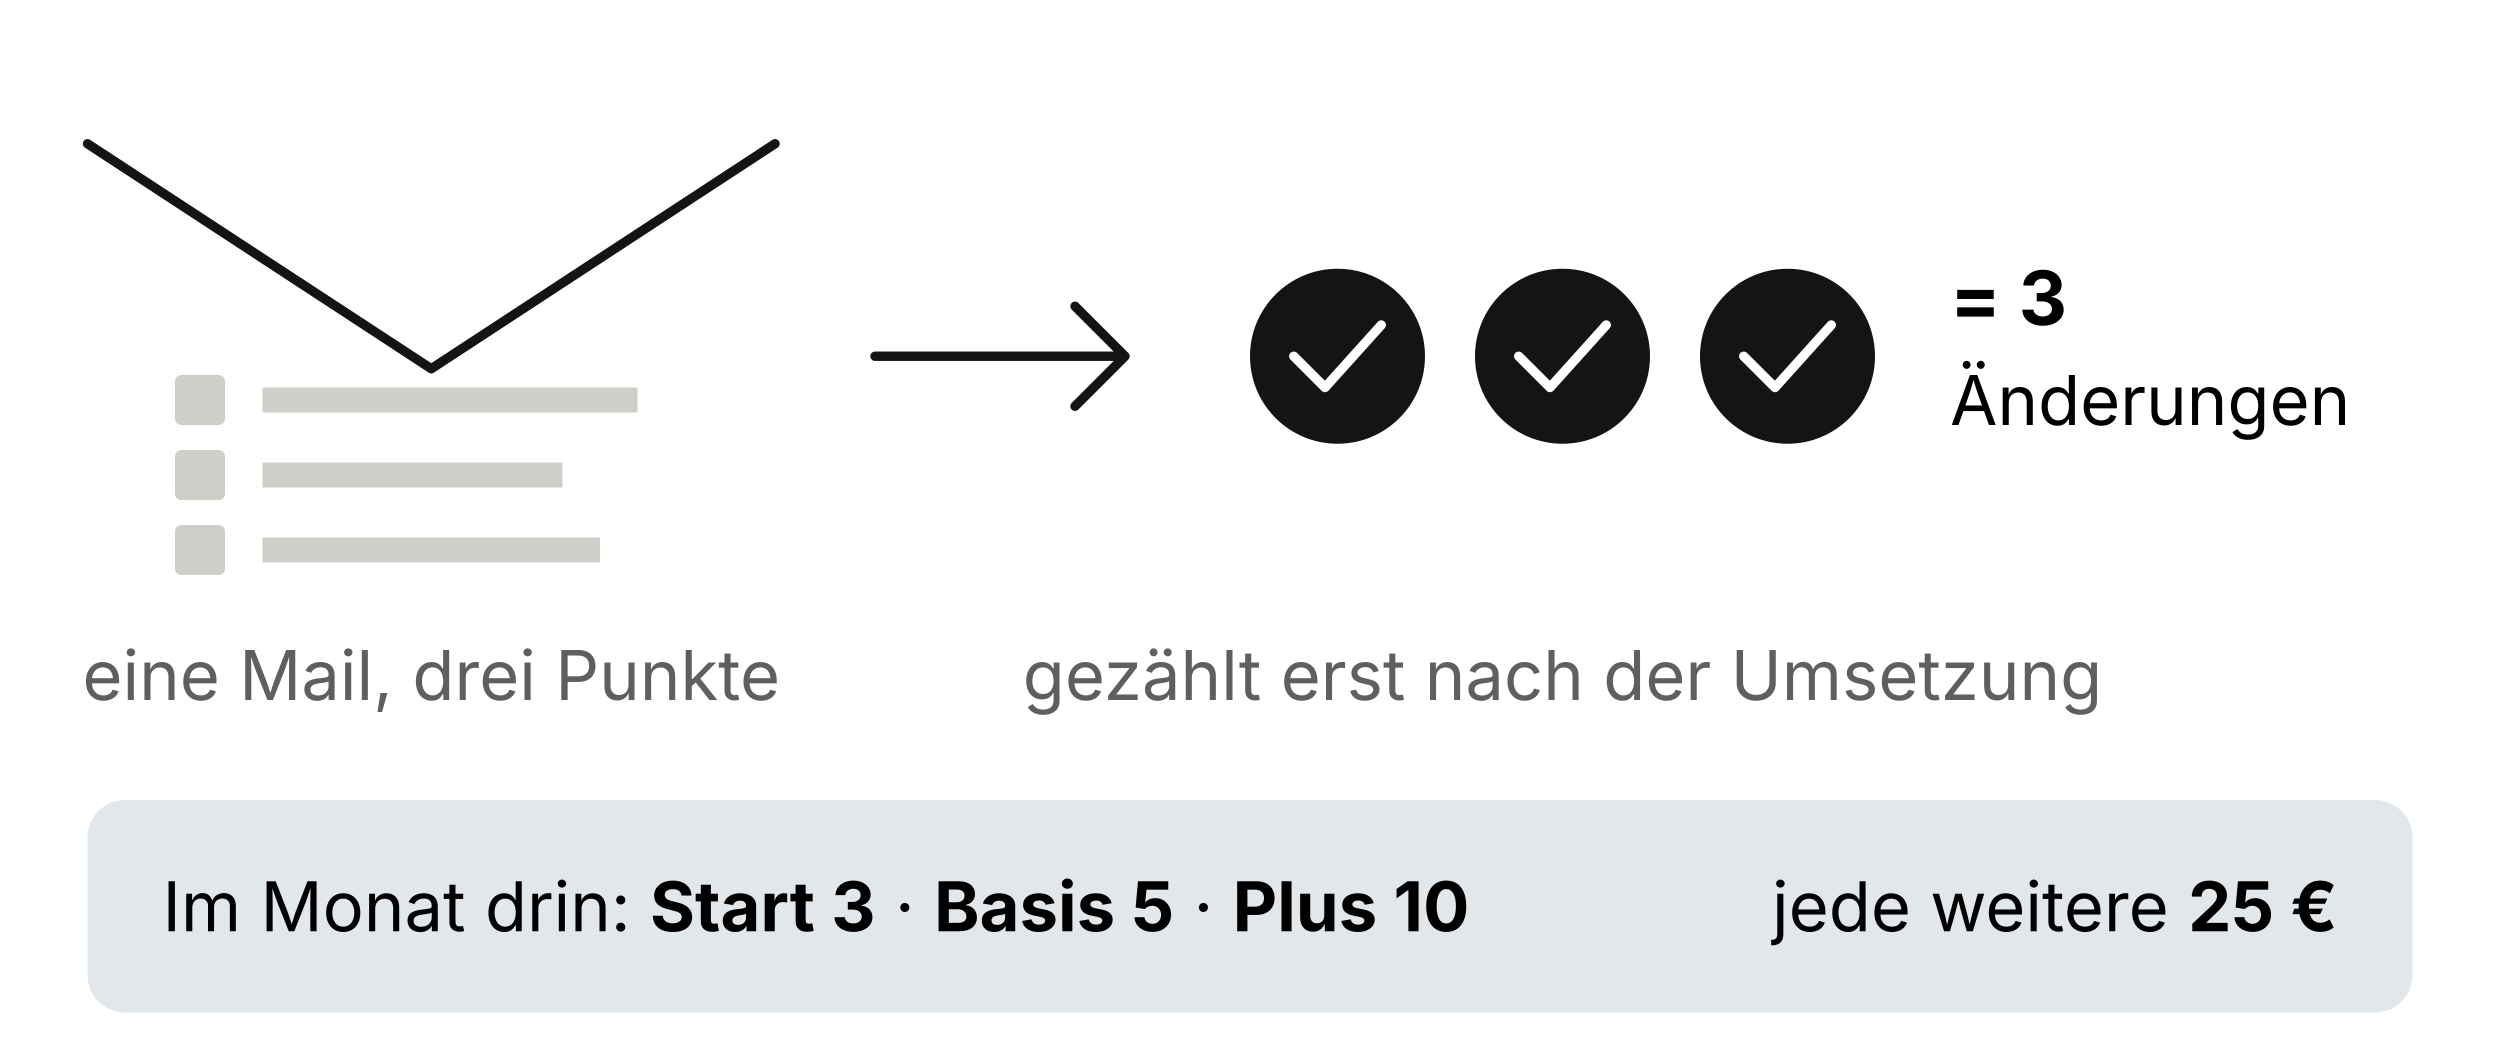
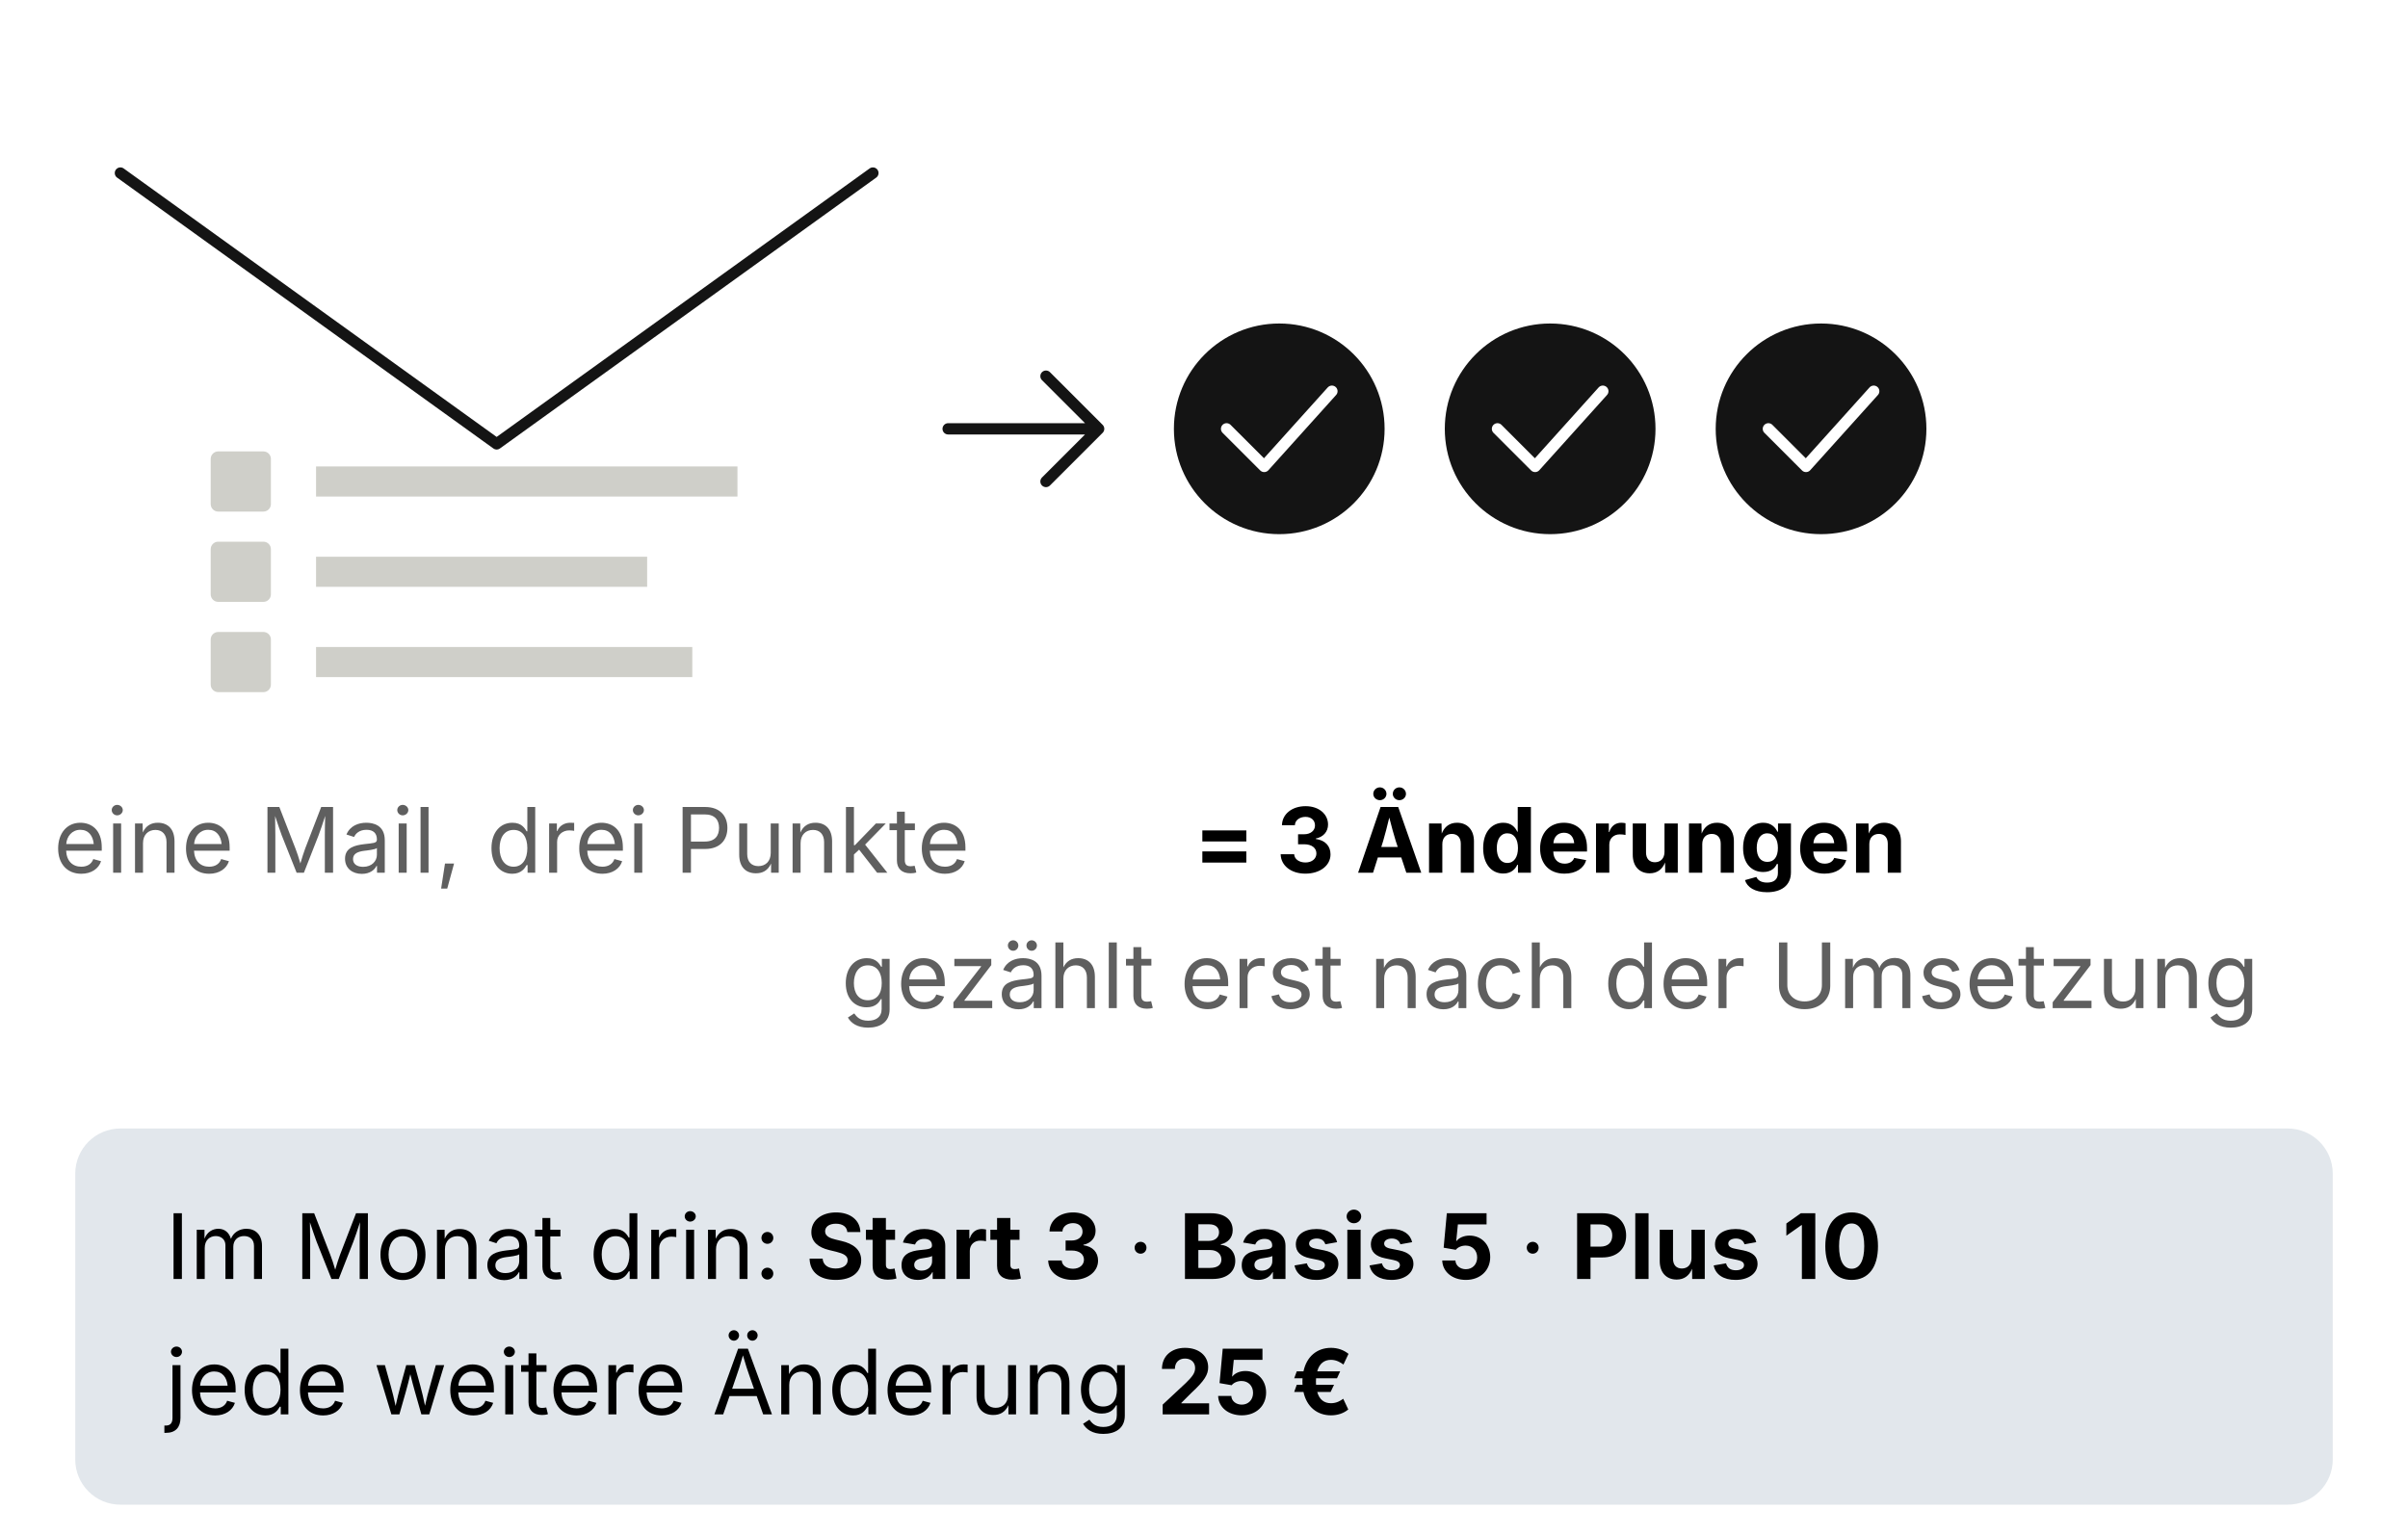
- <svg xmlns="http://www.w3.org/2000/svg" viewBox="0 0 400 170" role="img" aria-labelledby="az-t az-d" fill="currentColor" font-family="Inter, system-ui, sans-serif" font-size="12">
+ <svg xmlns="http://www.w3.org/2000/svg" id="g-az" viewBox="0 0 320 204" role="img" aria-labelledby="az-t az-d" fill="currentColor" font-family="Inter, system-ui, sans-serif" font-size="12">
  <style>
-     .f1{fill:var(--lk-f1,#ece6da)}.f2{fill:var(--lk-f2,#e2e7ec)}.f3{fill:var(--lk-f3,#cfcfc9)}.ink{fill:var(--lk-ink,#141414)}.p{fill:var(--lk-paper,#ffffff)}.on{fill:var(--lk-paper,#ffffff)}
-     .ln{stroke:var(--lk-ink,#141414);stroke-width:1.5;fill:none;stroke-linecap:round;stroke-linejoin:round}.mu{fill:var(--lk-muted,#5f5f5f)}.h{font-weight:700}.s{font-size:11px}
+     #g-az .f2{fill:var(--lk-f2,#e2e7ec)}#g-az .f3{fill:var(--lk-f3,#cfcfc9)}#g-az .ink{fill:var(--lk-ink,#141414)}#g-az .p{fill:var(--lk-paper,#ffffff)}
+     #g-az .ln{stroke:var(--lk-ink,#141414);stroke-width:1.5;fill:none;stroke-linecap:round;stroke-linejoin:round}#g-az .hk{stroke:var(--lk-paper,#ffffff);stroke-width:1.5;fill:none;stroke-linecap:round;stroke-linejoin:round}#g-az .mu{fill:var(--lk-muted,#5f5f5f)}#g-az .h{font-weight:700}
  </style>
-   <rect class="p" x="14" y="18" width="110" height="78" rx="5" />
-   <path class="ln" d="M14 23l55 36 55-36" />
+   <rect class="p" x="16" y="18" width="100" height="78" rx="5" />
+   <path class="ln" d="M16 23l50 36 50-36" />
  <rect class="f3" x="28" y="60" width="8" height="8" rx="1" />
-   <rect class="f3" x="42" y="62" width="60" height="4" />
+   <rect class="f3" x="42" y="62" width="56" height="4" />
  <rect class="f3" x="28" y="72" width="8" height="8" rx="1" />
-   <rect class="f3" x="42" y="74" width="48" height="4" />
+   <rect class="f3" x="42" y="74" width="44" height="4" />
  <rect class="f3" x="28" y="84" width="8" height="8" rx="1" />
-   <rect class="f3" x="42" y="86" width="54" height="4" />
-   <text class="s mu" x="69" y="112" text-anchor="middle">eine Mail, drei Punkte</text>
-   <path class="ln" d="M140 57h40m-8-8l8 8-8 8" />
+   <rect class="f3" x="42" y="86" width="50" height="4" />
+   <text class="mu" x="68" y="116" text-anchor="middle">eine Mail, drei Punkte</text>
+   <path class="ln" d="M126 57h20m-7-7l7 7-7 7" />
  <g>
-     <circle class="ink" cx="214" cy="57" r="14" />
-     <path class="ln" d="M207 57l5 5 9-10" style="stroke:var(--lk-paper,#ffffff)" />
+     <circle class="ink" cx="170" cy="57" r="14" />
+     <path class="hk" d="M163 57l5 5 9-10" />
  </g>
  <g>
-     <circle class="ink" cx="250" cy="57" r="14" />
-     <path class="ln" d="M243 57l5 5 9-10" style="stroke:var(--lk-paper,#ffffff)" />
+     <circle class="ink" cx="206" cy="57" r="14" />
+     <path class="hk" d="M199 57l5 5 9-10" />
  </g>
  <g>
-     <circle class="ink" cx="286" cy="57" r="14" />
-     <path class="ln" d="M279 57l5 5 9-10" style="stroke:var(--lk-paper,#ffffff)" />
+     <circle class="ink" cx="242" cy="57" r="14" />
+     <path class="hk" d="M235 57l5 5 9-10" />
  </g>
-   <text class="h" x="312" y="52">= 3</text>
-   <text class="s" x="312" y="68">Änderungen</text>
-   <text class="s mu" x="250" y="112" text-anchor="middle">gezählt erst nach der Umsetzung</text>
-   <rect class="f2" x="14" y="128" width="372" height="34" rx="6" />
-   <text class="s" x="26" y="149">Im Monat drin: <tspan class="h">Start 3</tspan> · <tspan class="h">Basis 5</tspan> · <tspan class="h">Plus 10</tspan>
+   <text class="h" x="206" y="116" text-anchor="middle">= 3 Änderungen</text>
+   <text class="mu" x="206" y="134" text-anchor="middle">gezählt erst nach der Umsetzung</text>
+   <rect class="f2" x="10" y="150" width="300" height="50" rx="6" />
+   <text x="22" y="170">Im Monat drin: <tspan class="h">Start 3</tspan> · <tspan class="h">Basis 5</tspan> · <tspan class="h">Plus 10</tspan>
  </text>
-   <text class="s" x="374" y="149" text-anchor="end">jede weitere <tspan class="h">25 €</tspan>
+   <text x="22" y="188">jede weitere Änderung <tspan class="h">25 €</tspan>
  </text>
</svg>
